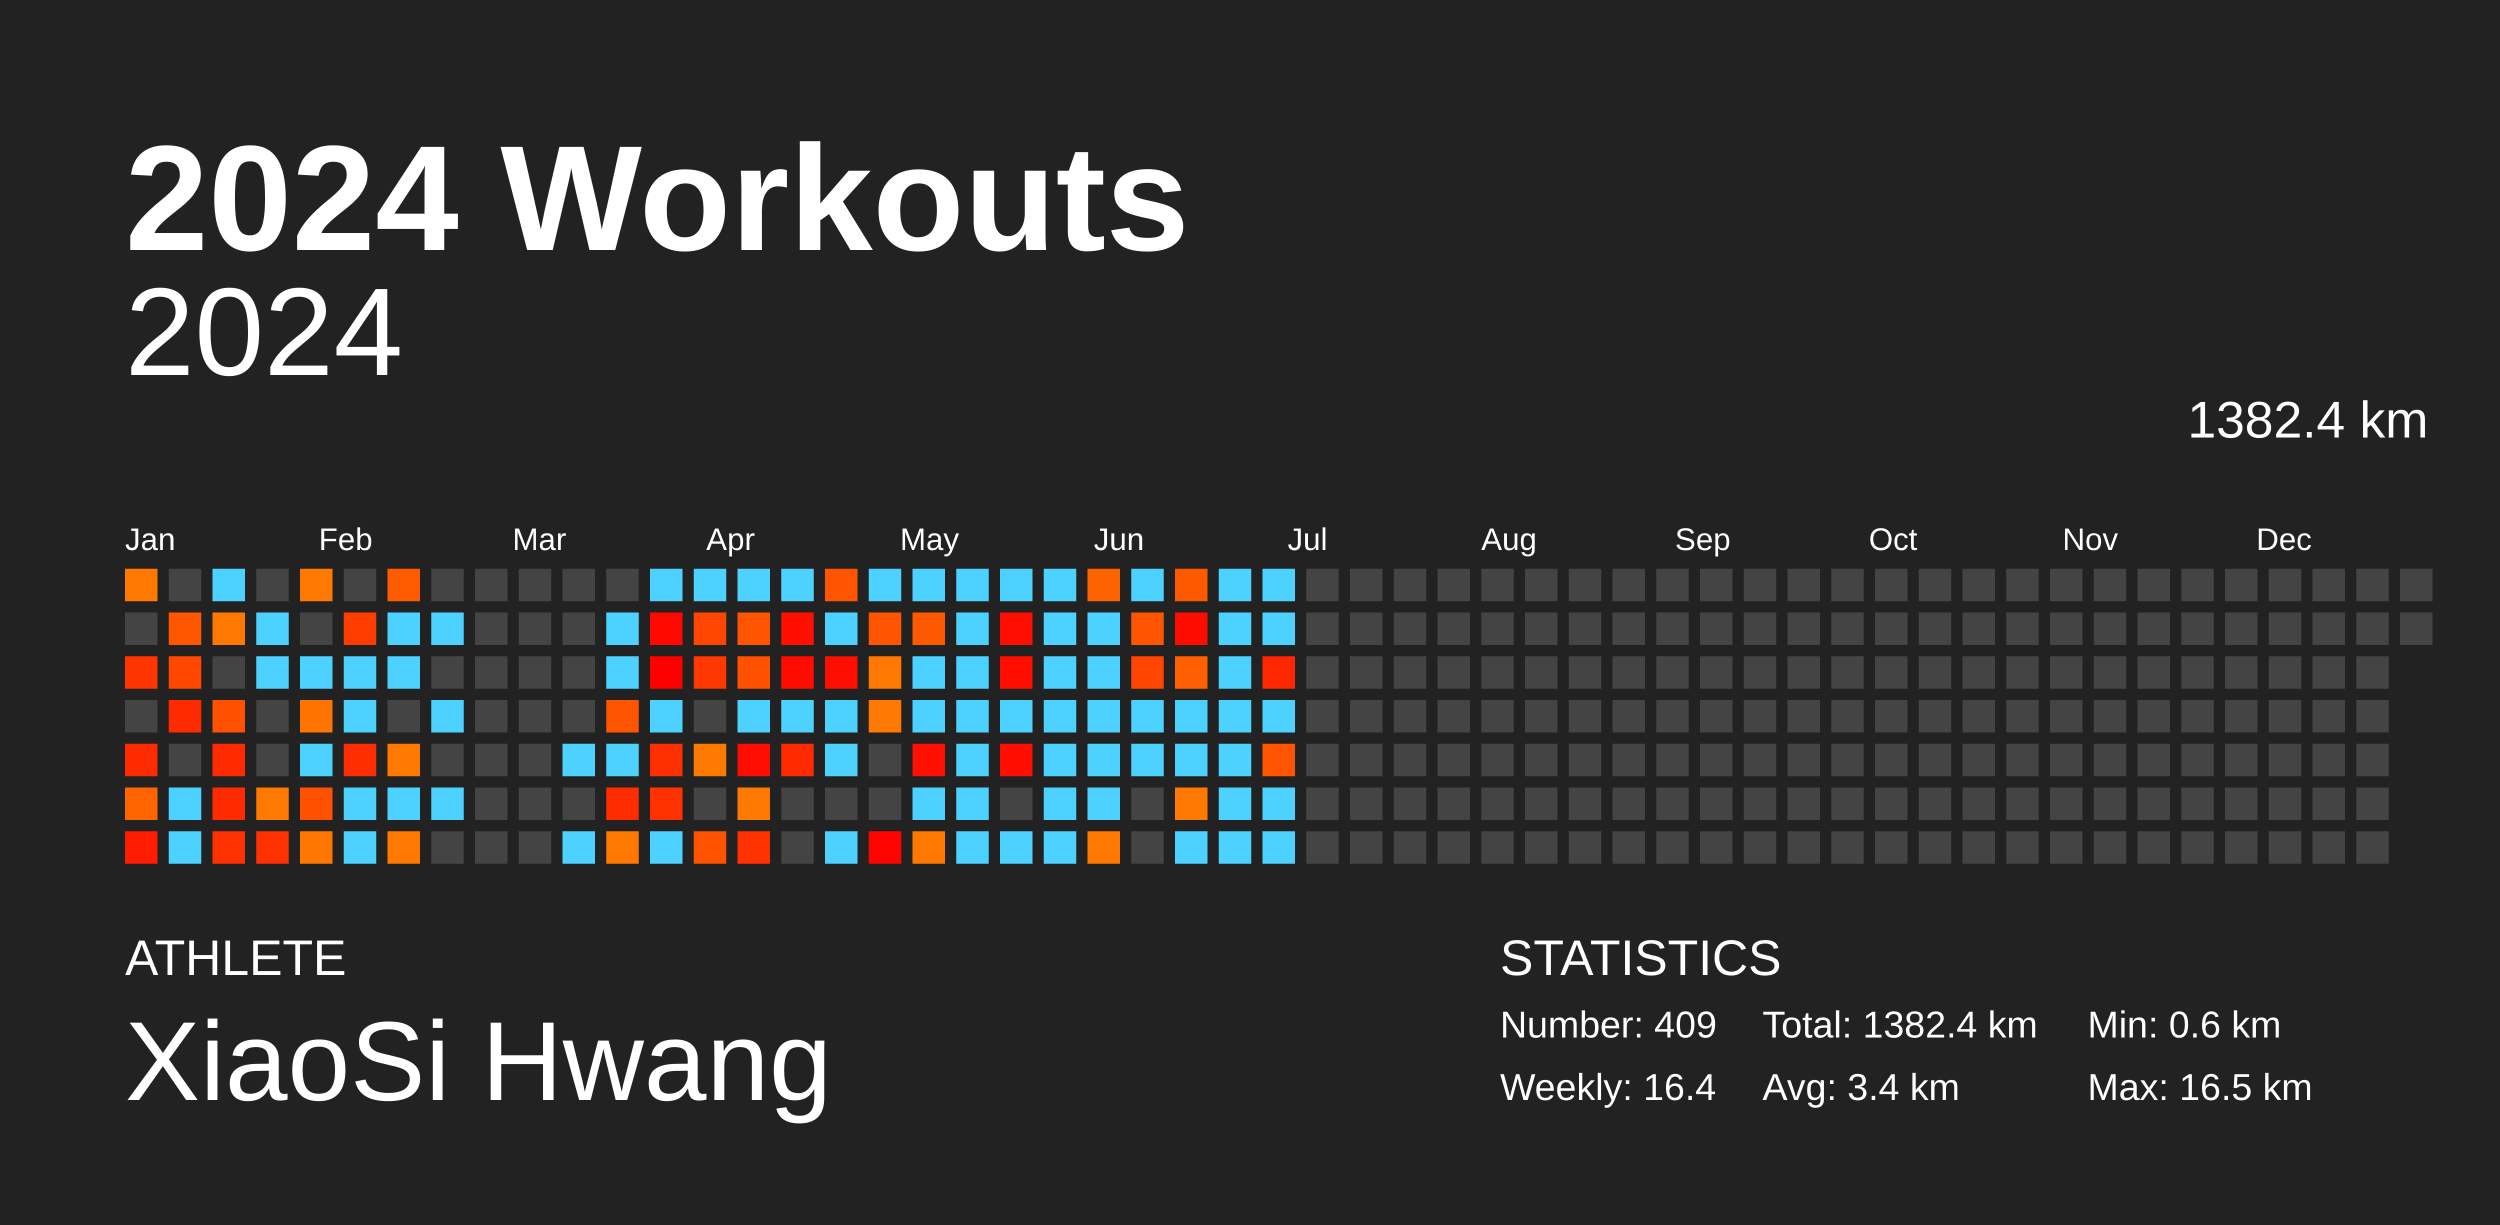
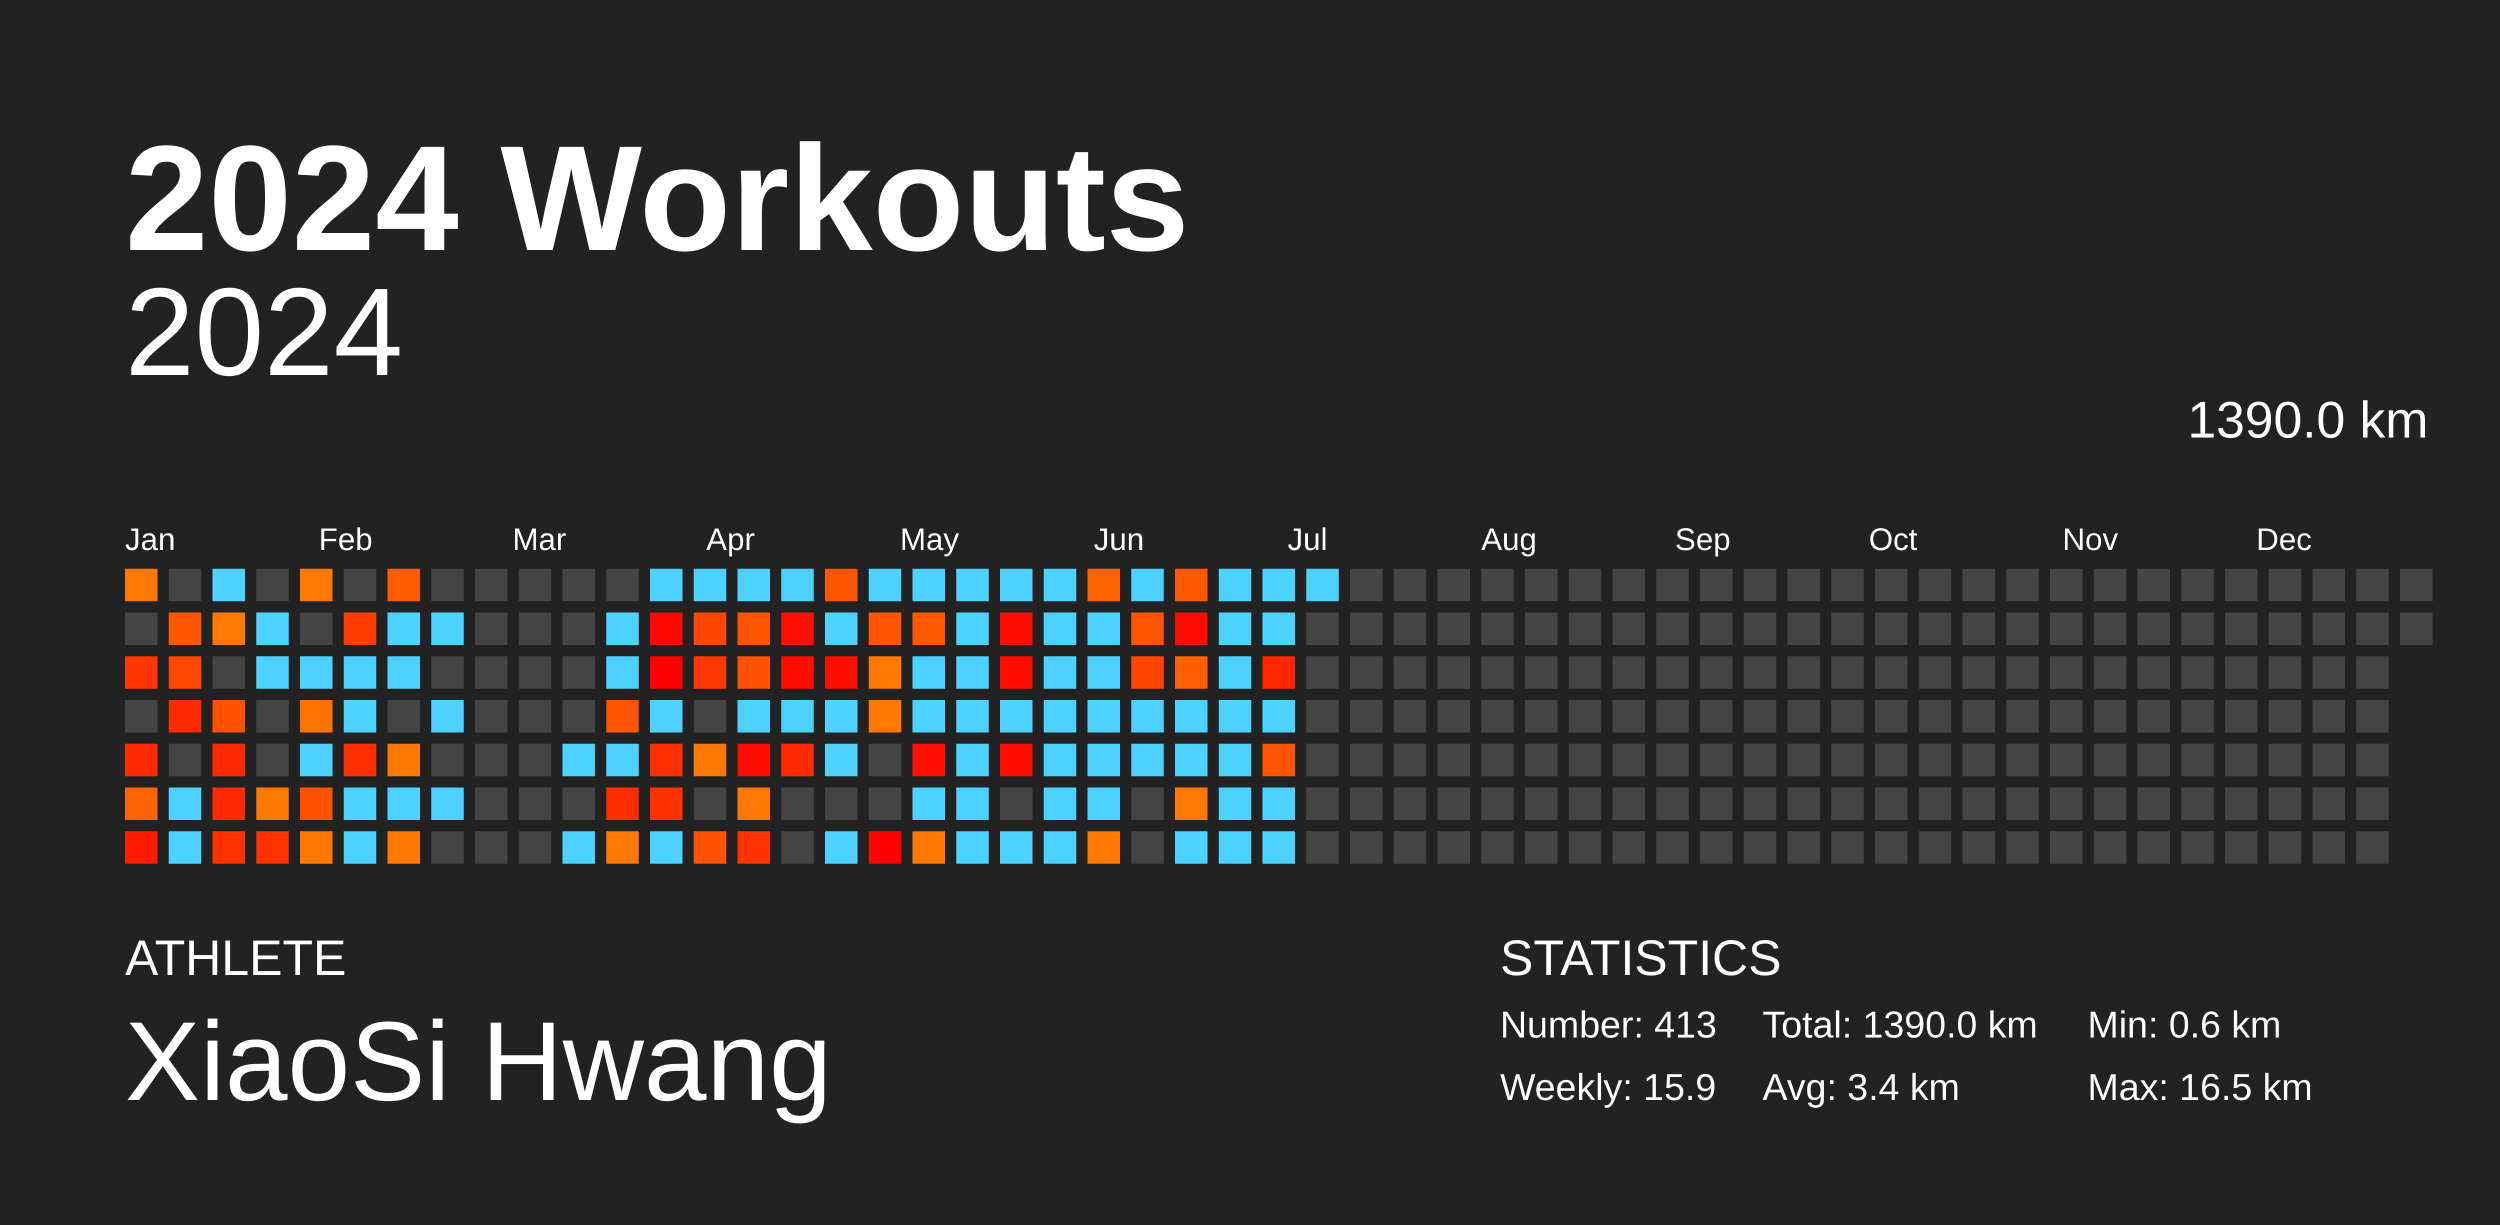
<svg xmlns="http://www.w3.org/2000/svg" baseProfile="full" height="98mm" version="1.1" viewBox="0,0,200,98" width="200mm">
  <defs />
  <rect fill="#222222" height="98" width="200" x="0" y="0" />
  <text fill="#FFFFFF" style="font-size:12px; font-family:Arial; font-weight:bold;" x="10" y="20">2024 Workouts</text>
  <text fill="#FFFFFF" style="font-size:4px; font-family:Arial" x="10" y="78">ATHLETE</text>
  <text fill="#FFFFFF" style="font-size:9px; font-family:Arial" x="10" y="88">XiaoSi Hwang</text>
  <text fill="#FFFFFF" style="font-size:4px; font-family:Arial" x="120" y="78">STATISTICS</text>
-   <text fill="#FFFFFF" style="font-size:3px; font-family:Arial" x="120" y="83">Number: 409</text>
-   <text fill="#FFFFFF" style="font-size:3px; font-family:Arial" x="120" y="88">Weekly: 16.4</text>
-   <text fill="#FFFFFF" style="font-size:3px; font-family:Arial" x="141" y="83">Total: 1382.4 km</text>
+   <text fill="#FFFFFF" style="font-size:3px; font-family:Arial" x="120" y="83">Number: 413</text>
+   <text fill="#FFFFFF" style="font-size:3px; font-family:Arial" x="120" y="88">Weekly: 15.9</text>
+   <text fill="#FFFFFF" style="font-size:3px; font-family:Arial" x="141" y="83">Total: 1390.0 km</text>
  <text fill="#FFFFFF" style="font-size:3px; font-family:Arial" x="141" y="88">Avg: 3.4 km</text>
  <text fill="#FFFFFF" style="font-size:3px; font-family:Arial" x="167" y="83">Min: 0.6 km</text>
  <text fill="#FFFFFF" style="font-size:3px; font-family:Arial" x="167" y="88">Max: 16.5 km</text>
  <text alignment-baseline="hanging" fill="#FFFFFF" style="font-size:10.0px; font-family:Arial;" x="10" y="30">2024</text>
-   <text alignment-baseline="hanging" fill="#FFFFFF" style="font-size:4.125px; font-family:Arial;" x="175" y="35">1382.4 km</text>
+   <text alignment-baseline="hanging" fill="#FFFFFF" style="font-size:4.125px; font-family:Arial;" x="175" y="35">1390.0 km</text>
  <text fill="#FFFFFF" style="font-size:2.5px; font-family:Arial" x="10.0" y="44">Jan</text>
  <text fill="#FFFFFF" style="font-size:2.5px; font-family:Arial" x="25.5" y="44">Feb</text>
  <text fill="#FFFFFF" style="font-size:2.5px; font-family:Arial" x="41.0" y="44">Mar</text>
  <text fill="#FFFFFF" style="font-size:2.5px; font-family:Arial" x="56.5" y="44">Apr</text>
  <text fill="#FFFFFF" style="font-size:2.5px; font-family:Arial" x="72.0" y="44">May</text>
  <text fill="#FFFFFF" style="font-size:2.5px; font-family:Arial" x="87.5" y="44">Jun</text>
  <text fill="#FFFFFF" style="font-size:2.5px; font-family:Arial" x="103.0" y="44">Jul</text>
  <text fill="#FFFFFF" style="font-size:2.5px; font-family:Arial" x="118.5" y="44">Aug</text>
  <text fill="#FFFFFF" style="font-size:2.5px; font-family:Arial" x="134.0" y="44">Sep</text>
  <text fill="#FFFFFF" style="font-size:2.5px; font-family:Arial" x="149.5" y="44">Oct</text>
  <text fill="#FFFFFF" style="font-size:2.5px; font-family:Arial" x="165.0" y="44">Nov</text>
  <text fill="#FFFFFF" style="font-size:2.5px; font-family:Arial" x="180.5" y="44">Dec</text>
  <rect fill="#ff7900" height="2.6" width="2.6" x="10.0" y="45.5" />
  <rect fill="#444444" height="2.6" width="2.6" x="10.0" y="49.0" />
  <rect fill="#ff3500" height="2.6" width="2.6" x="10.0" y="52.5" />
  <rect fill="#444444" height="2.6" width="2.6" x="10.0" y="56.0" />
  <rect fill="#ff2b00" height="2.6" width="2.6" x="10.0" y="59.5" />
  <rect fill="#ff6400" height="2.6" width="2.6" x="10.0" y="63.0" />
  <rect fill="#ff1c00" height="2.6" width="2.6" x="10.0" y="66.5" />
  <rect fill="#444444" height="2.6" width="2.6" x="13.5" y="45.5" />
  <rect fill="#ff5600" height="2.6" width="2.6" x="13.5" y="49.0" />
  <rect fill="#ff4700" height="2.6" width="2.6" x="13.5" y="52.5" />
  <rect fill="#ff2b00" height="2.6" width="2.6" x="13.5" y="56.0" />
  <rect fill="#444444" height="2.6" width="2.6" x="13.5" y="59.5" />
  <rect fill="#4dd2ff" height="2.6" width="2.6" x="13.5" y="63.0" />
  <rect fill="#4dd2ff" height="2.6" width="2.6" x="13.5" y="66.5" />
  <rect fill="#4dd2ff" height="2.6" width="2.6" x="17.0" y="45.5" />
  <rect fill="#ff7900" height="2.6" width="2.6" x="17.0" y="49.0" />
  <rect fill="#444444" height="2.6" width="2.6" x="17.0" y="52.5" />
  <rect fill="#ff5100" height="2.6" width="2.6" x="17.0" y="56.0" />
  <rect fill="#ff2b00" height="2.6" width="2.6" x="17.0" y="59.5" />
  <rect fill="#ff2a00" height="2.6" width="2.6" x="17.0" y="63.0" />
  <rect fill="#ff3100" height="2.6" width="2.6" x="17.0" y="66.5" />
  <rect fill="#444444" height="2.6" width="2.6" x="20.5" y="45.5" />
  <rect fill="#4dd2ff" height="2.6" width="2.6" x="20.5" y="49.0" />
  <rect fill="#4dd2ff" height="2.6" width="2.6" x="20.5" y="52.5" />
  <rect fill="#444444" height="2.6" width="2.6" x="20.5" y="56.0" />
  <rect fill="#444444" height="2.6" width="2.6" x="20.5" y="59.5" />
  <rect fill="#ff7800" height="2.6" width="2.6" x="20.5" y="63.0" />
  <rect fill="#ff3100" height="2.6" width="2.6" x="20.5" y="66.5" />
  <rect fill="#ff7900" height="2.6" width="2.6" x="24.0" y="45.5" />
  <rect fill="#444444" height="2.6" width="2.6" x="24.0" y="49.0" />
  <rect fill="#4dd2ff" height="2.6" width="2.6" x="24.0" y="52.5" />
  <rect fill="#ff7300" height="2.6" width="2.6" x="24.0" y="56.0" />
  <rect fill="#4dd2ff" height="2.6" width="2.6" x="24.0" y="59.5" />
  <rect fill="#ff5100" height="2.6" width="2.6" x="24.0" y="63.0" />
  <rect fill="#ff7700" height="2.6" width="2.6" x="24.0" y="66.5" />
  <rect fill="#444444" height="2.6" width="2.6" x="27.5" y="45.5" />
  <rect fill="#ff3c00" height="2.6" width="2.6" x="27.5" y="49.0" />
  <rect fill="#4dd2ff" height="2.6" width="2.6" x="27.5" y="52.5" />
  <rect fill="#4dd2ff" height="2.6" width="2.6" x="27.5" y="56.0" />
  <rect fill="#ff2e00" height="2.6" width="2.6" x="27.5" y="59.5" />
  <rect fill="#4dd2ff" height="2.6" width="2.6" x="27.5" y="63.0" />
  <rect fill="#4dd2ff" height="2.6" width="2.6" x="27.5" y="66.5" />
  <rect fill="#ff5c00" height="2.6" width="2.6" x="31.0" y="45.5" />
  <rect fill="#4dd2ff" height="2.6" width="2.6" x="31.0" y="49.0" />
  <rect fill="#4dd2ff" height="2.6" width="2.6" x="31.0" y="52.5" />
  <rect fill="#444444" height="2.6" width="2.6" x="31.0" y="56.0" />
  <rect fill="#ff7900" height="2.6" width="2.6" x="31.0" y="59.5" />
  <rect fill="#4dd2ff" height="2.6" width="2.6" x="31.0" y="63.0" />
  <rect fill="#ff7900" height="2.6" width="2.6" x="31.0" y="66.5" />
  <rect fill="#444444" height="2.6" width="2.6" x="34.5" y="45.5" />
  <rect fill="#4dd2ff" height="2.6" width="2.6" x="34.5" y="49.0" />
  <rect fill="#444444" height="2.6" width="2.6" x="34.5" y="52.5" />
  <rect fill="#4dd2ff" height="2.6" width="2.6" x="34.5" y="56.0" />
  <rect fill="#444444" height="2.6" width="2.6" x="34.5" y="59.5" />
  <rect fill="#4dd2ff" height="2.6" width="2.6" x="34.5" y="63.0" />
  <rect fill="#444444" height="2.6" width="2.6" x="34.5" y="66.5" />
  <rect fill="#444444" height="2.6" width="2.6" x="38.0" y="45.5" />
  <rect fill="#444444" height="2.6" width="2.6" x="38.0" y="49.0" />
  <rect fill="#444444" height="2.6" width="2.6" x="38.0" y="52.5" />
  <rect fill="#444444" height="2.6" width="2.6" x="38.0" y="56.0" />
  <rect fill="#444444" height="2.6" width="2.6" x="38.0" y="59.5" />
  <rect fill="#444444" height="2.6" width="2.6" x="38.0" y="63.0" />
  <rect fill="#444444" height="2.6" width="2.6" x="38.0" y="66.5" />
  <rect fill="#444444" height="2.6" width="2.6" x="41.5" y="45.5" />
  <rect fill="#444444" height="2.6" width="2.6" x="41.5" y="49.0" />
  <rect fill="#444444" height="2.6" width="2.6" x="41.5" y="52.5" />
  <rect fill="#444444" height="2.6" width="2.6" x="41.5" y="56.0" />
  <rect fill="#444444" height="2.6" width="2.6" x="41.5" y="59.5" />
  <rect fill="#444444" height="2.6" width="2.6" x="41.5" y="63.0" />
  <rect fill="#444444" height="2.6" width="2.6" x="41.5" y="66.5" />
  <rect fill="#444444" height="2.6" width="2.6" x="45.0" y="45.5" />
  <rect fill="#444444" height="2.6" width="2.6" x="45.0" y="49.0" />
  <rect fill="#444444" height="2.6" width="2.6" x="45.0" y="52.5" />
  <rect fill="#444444" height="2.6" width="2.6" x="45.0" y="56.0" />
  <rect fill="#4dd2ff" height="2.6" width="2.6" x="45.0" y="59.5" />
  <rect fill="#444444" height="2.6" width="2.6" x="45.0" y="63.0" />
  <rect fill="#4dd2ff" height="2.6" width="2.6" x="45.0" y="66.5" />
  <rect fill="#444444" height="2.6" width="2.6" x="48.5" y="45.5" />
  <rect fill="#4dd2ff" height="2.6" width="2.6" x="48.5" y="49.0" />
  <rect fill="#4dd2ff" height="2.6" width="2.6" x="48.5" y="52.5" />
  <rect fill="#ff5400" height="2.6" width="2.6" x="48.5" y="56.0" />
  <rect fill="#4dd2ff" height="2.6" width="2.6" x="48.5" y="59.5" />
  <rect fill="#ff2c00" height="2.6" width="2.6" x="48.5" y="63.0" />
  <rect fill="#ff7900" height="2.6" width="2.6" x="48.5" y="66.5" />
  <rect fill="#4dd2ff" height="2.6" width="2.6" x="52.0" y="45.5" />
  <rect fill="#ff0800" height="2.6" width="2.6" x="52.0" y="49.0" />
  <rect fill="#ff0000" height="2.6" width="2.6" x="52.0" y="52.5" />
  <rect fill="#4dd2ff" height="2.6" width="2.6" x="52.0" y="56.0" />
  <rect fill="#ff3000" height="2.6" width="2.6" x="52.0" y="59.5" />
  <rect fill="#ff3200" height="2.6" width="2.6" x="52.0" y="63.0" />
  <rect fill="#4dd2ff" height="2.6" width="2.6" x="52.0" y="66.5" />
  <rect fill="#4dd2ff" height="2.6" width="2.6" x="55.5" y="45.5" />
  <rect fill="#ff4600" height="2.6" width="2.6" x="55.5" y="49.0" />
  <rect fill="#ff3700" height="2.6" width="2.6" x="55.5" y="52.5" />
  <rect fill="#444444" height="2.6" width="2.6" x="55.5" y="56.0" />
  <rect fill="#ff7900" height="2.6" width="2.6" x="55.5" y="59.5" />
  <rect fill="#444444" height="2.6" width="2.6" x="55.5" y="63.0" />
  <rect fill="#ff5300" height="2.6" width="2.6" x="55.5" y="66.5" />
  <rect fill="#4dd2ff" height="2.6" width="2.6" x="59.0" y="45.5" />
  <rect fill="#ff5400" height="2.6" width="2.6" x="59.0" y="49.0" />
  <rect fill="#ff5100" height="2.6" width="2.6" x="59.0" y="52.5" />
  <rect fill="#4dd2ff" height="2.6" width="2.6" x="59.0" y="56.0" />
  <rect fill="#ff0d00" height="2.6" width="2.6" x="59.0" y="59.5" />
  <rect fill="#ff7900" height="2.6" width="2.6" x="59.0" y="63.0" />
  <rect fill="#ff3200" height="2.6" width="2.6" x="59.0" y="66.5" />
  <rect fill="#4dd2ff" height="2.6" width="2.6" x="62.5" y="45.5" />
  <rect fill="#ff0f00" height="2.6" width="2.6" x="62.5" y="49.0" />
  <rect fill="#ff0c00" height="2.6" width="2.6" x="62.5" y="52.5" />
  <rect fill="#4dd2ff" height="2.6" width="2.6" x="62.5" y="56.0" />
  <rect fill="#ff2a00" height="2.6" width="2.6" x="62.5" y="59.5" />
  <rect fill="#444444" height="2.6" width="2.6" x="62.5" y="63.0" />
  <rect fill="#444444" height="2.6" width="2.6" x="62.5" y="66.5" />
  <rect fill="#ff5500" height="2.6" width="2.6" x="66.0" y="45.5" />
  <rect fill="#4dd2ff" height="2.6" width="2.6" x="66.0" y="49.0" />
  <rect fill="#ff0d00" height="2.6" width="2.6" x="66.0" y="52.5" />
  <rect fill="#4dd2ff" height="2.6" width="2.6" x="66.0" y="56.0" />
  <rect fill="#4dd2ff" height="2.6" width="2.6" x="66.0" y="59.5" />
  <rect fill="#444444" height="2.6" width="2.6" x="66.0" y="63.0" />
  <rect fill="#4dd2ff" height="2.6" width="2.6" x="66.0" y="66.5" />
  <rect fill="#4dd2ff" height="2.6" width="2.6" x="69.5" y="45.5" />
  <rect fill="#ff5400" height="2.6" width="2.6" x="69.5" y="49.0" />
  <rect fill="#ff7800" height="2.6" width="2.6" x="69.5" y="52.5" />
  <rect fill="#ff7900" height="2.6" width="2.6" x="69.5" y="56.0" />
  <rect fill="#444444" height="2.6" width="2.6" x="69.5" y="59.5" />
  <rect fill="#444444" height="2.6" width="2.6" x="69.5" y="63.0" />
  <rect fill="#ff0300" height="2.6" width="2.6" x="69.5" y="66.5" />
  <rect fill="#4dd2ff" height="2.6" width="2.6" x="73.0" y="45.5" />
  <rect fill="#ff5900" height="2.6" width="2.6" x="73.0" y="49.0" />
  <rect fill="#4dd2ff" height="2.6" width="2.6" x="73.0" y="52.5" />
  <rect fill="#4dd2ff" height="2.6" width="2.6" x="73.0" y="56.0" />
  <rect fill="#ff1000" height="2.6" width="2.6" x="73.0" y="59.5" />
  <rect fill="#4dd2ff" height="2.6" width="2.6" x="73.0" y="63.0" />
  <rect fill="#ff7900" height="2.6" width="2.6" x="73.0" y="66.5" />
  <rect fill="#4dd2ff" height="2.6" width="2.6" x="76.5" y="45.5" />
  <rect fill="#4dd2ff" height="2.6" width="2.6" x="76.5" y="49.0" />
  <rect fill="#4dd2ff" height="2.6" width="2.6" x="76.5" y="52.5" />
  <rect fill="#4dd2ff" height="2.6" width="2.6" x="76.5" y="56.0" />
  <rect fill="#4dd2ff" height="2.6" width="2.6" x="76.5" y="59.5" />
  <rect fill="#4dd2ff" height="2.6" width="2.6" x="76.5" y="63.0" />
  <rect fill="#4dd2ff" height="2.6" width="2.6" x="76.5" y="66.5" />
  <rect fill="#4dd2ff" height="2.6" width="2.6" x="80.0" y="45.5" />
  <rect fill="#ff0d00" height="2.6" width="2.6" x="80.0" y="49.0" />
  <rect fill="#ff0e00" height="2.6" width="2.6" x="80.0" y="52.5" />
  <rect fill="#4dd2ff" height="2.6" width="2.6" x="80.0" y="56.0" />
  <rect fill="#ff0e00" height="2.6" width="2.6" x="80.0" y="59.5" />
  <rect fill="#444444" height="2.6" width="2.6" x="80.0" y="63.0" />
  <rect fill="#4dd2ff" height="2.6" width="2.6" x="80.0" y="66.5" />
  <rect fill="#4dd2ff" height="2.6" width="2.6" x="83.5" y="45.5" />
  <rect fill="#4dd2ff" height="2.6" width="2.6" x="83.5" y="49.0" />
  <rect fill="#4dd2ff" height="2.6" width="2.6" x="83.5" y="52.5" />
  <rect fill="#4dd2ff" height="2.6" width="2.6" x="83.5" y="56.0" />
  <rect fill="#4dd2ff" height="2.6" width="2.6" x="83.5" y="59.5" />
  <rect fill="#4dd2ff" height="2.6" width="2.6" x="83.5" y="63.0" />
  <rect fill="#4dd2ff" height="2.6" width="2.6" x="83.5" y="66.5" />
  <rect fill="#ff6300" height="2.6" width="2.6" x="87.0" y="45.5" />
  <rect fill="#4dd2ff" height="2.6" width="2.6" x="87.0" y="49.0" />
  <rect fill="#4dd2ff" height="2.6" width="2.6" x="87.0" y="52.5" />
  <rect fill="#4dd2ff" height="2.6" width="2.6" x="87.0" y="56.0" />
  <rect fill="#4dd2ff" height="2.6" width="2.6" x="87.0" y="59.5" />
  <rect fill="#4dd2ff" height="2.6" width="2.6" x="87.0" y="63.0" />
  <rect fill="#ff7900" height="2.6" width="2.6" x="87.0" y="66.5" />
  <rect fill="#4dd2ff" height="2.6" width="2.6" x="90.5" y="45.5" />
  <rect fill="#ff5500" height="2.6" width="2.6" x="90.5" y="49.0" />
  <rect fill="#ff4500" height="2.6" width="2.6" x="90.5" y="52.5" />
  <rect fill="#4dd2ff" height="2.6" width="2.6" x="90.5" y="56.0" />
  <rect fill="#4dd2ff" height="2.6" width="2.6" x="90.5" y="59.5" />
  <rect fill="#444444" height="2.6" width="2.6" x="90.5" y="63.0" />
  <rect fill="#444444" height="2.6" width="2.6" x="90.5" y="66.5" />
  <rect fill="#ff5900" height="2.6" width="2.6" x="94.0" y="45.5" />
  <rect fill="#ff0c00" height="2.6" width="2.6" x="94.0" y="49.0" />
  <rect fill="#ff5f00" height="2.6" width="2.6" x="94.0" y="52.5" />
  <rect fill="#4dd2ff" height="2.6" width="2.6" x="94.0" y="56.0" />
  <rect fill="#4dd2ff" height="2.6" width="2.6" x="94.0" y="59.5" />
  <rect fill="#ff7900" height="2.6" width="2.6" x="94.0" y="63.0" />
  <rect fill="#4dd2ff" height="2.6" width="2.6" x="94.0" y="66.5" />
  <rect fill="#4dd2ff" height="2.6" width="2.6" x="97.5" y="45.5" />
  <rect fill="#4dd2ff" height="2.6" width="2.6" x="97.5" y="49.0" />
  <rect fill="#4dd2ff" height="2.6" width="2.6" x="97.5" y="52.5" />
  <rect fill="#4dd2ff" height="2.6" width="2.6" x="97.5" y="56.0" />
  <rect fill="#4dd2ff" height="2.6" width="2.6" x="97.5" y="59.5" />
  <rect fill="#4dd2ff" height="2.6" width="2.6" x="97.5" y="63.0" />
  <rect fill="#4dd2ff" height="2.6" width="2.6" x="97.5" y="66.5" />
  <rect fill="#4dd2ff" height="2.6" width="2.6" x="101.0" y="45.5" />
  <rect fill="#4dd2ff" height="2.6" width="2.6" x="101.0" y="49.0" />
  <rect fill="#ff2700" height="2.6" width="2.6" x="101.0" y="52.5" />
  <rect fill="#4dd2ff" height="2.6" width="2.6" x="101.0" y="56.0" />
  <rect fill="#ff5400" height="2.6" width="2.6" x="101.0" y="59.5" />
  <rect fill="#4dd2ff" height="2.6" width="2.6" x="101.0" y="63.0" />
  <rect fill="#4dd2ff" height="2.6" width="2.6" x="101.0" y="66.5" />
-   <rect fill="#444444" height="2.6" width="2.6" x="104.5" y="45.5" />
+   <rect fill="#4dd2ff" height="2.6" width="2.6" x="104.5" y="45.5" />
  <rect fill="#444444" height="2.6" width="2.6" x="104.5" y="49.0" />
  <rect fill="#444444" height="2.6" width="2.6" x="104.5" y="52.5" />
  <rect fill="#444444" height="2.6" width="2.6" x="104.5" y="56.0" />
  <rect fill="#444444" height="2.6" width="2.6" x="104.5" y="59.5" />
  <rect fill="#444444" height="2.6" width="2.6" x="104.5" y="63.0" />
  <rect fill="#444444" height="2.6" width="2.6" x="104.5" y="66.5" />
  <rect fill="#444444" height="2.6" width="2.6" x="108.0" y="45.5" />
  <rect fill="#444444" height="2.6" width="2.6" x="108.0" y="49.0" />
  <rect fill="#444444" height="2.6" width="2.6" x="108.0" y="52.5" />
  <rect fill="#444444" height="2.6" width="2.6" x="108.0" y="56.0" />
  <rect fill="#444444" height="2.6" width="2.6" x="108.0" y="59.5" />
  <rect fill="#444444" height="2.6" width="2.6" x="108.0" y="63.0" />
  <rect fill="#444444" height="2.6" width="2.6" x="108.0" y="66.5" />
  <rect fill="#444444" height="2.6" width="2.6" x="111.5" y="45.5" />
  <rect fill="#444444" height="2.6" width="2.6" x="111.5" y="49.0" />
  <rect fill="#444444" height="2.6" width="2.6" x="111.5" y="52.5" />
  <rect fill="#444444" height="2.6" width="2.6" x="111.5" y="56.0" />
  <rect fill="#444444" height="2.6" width="2.6" x="111.5" y="59.5" />
  <rect fill="#444444" height="2.6" width="2.6" x="111.5" y="63.0" />
  <rect fill="#444444" height="2.6" width="2.6" x="111.5" y="66.5" />
  <rect fill="#444444" height="2.6" width="2.6" x="115.0" y="45.5" />
  <rect fill="#444444" height="2.6" width="2.6" x="115.0" y="49.0" />
  <rect fill="#444444" height="2.6" width="2.6" x="115.0" y="52.5" />
  <rect fill="#444444" height="2.6" width="2.6" x="115.0" y="56.0" />
  <rect fill="#444444" height="2.6" width="2.6" x="115.0" y="59.5" />
  <rect fill="#444444" height="2.6" width="2.6" x="115.0" y="63.0" />
  <rect fill="#444444" height="2.6" width="2.6" x="115.0" y="66.5" />
  <rect fill="#444444" height="2.6" width="2.6" x="118.5" y="45.5" />
  <rect fill="#444444" height="2.6" width="2.6" x="118.5" y="49.0" />
  <rect fill="#444444" height="2.6" width="2.6" x="118.5" y="52.5" />
  <rect fill="#444444" height="2.6" width="2.6" x="118.5" y="56.0" />
  <rect fill="#444444" height="2.6" width="2.6" x="118.5" y="59.5" />
  <rect fill="#444444" height="2.6" width="2.6" x="118.5" y="63.0" />
  <rect fill="#444444" height="2.6" width="2.6" x="118.5" y="66.5" />
  <rect fill="#444444" height="2.6" width="2.6" x="122.0" y="45.5" />
  <rect fill="#444444" height="2.6" width="2.6" x="122.0" y="49.0" />
  <rect fill="#444444" height="2.6" width="2.6" x="122.0" y="52.5" />
  <rect fill="#444444" height="2.6" width="2.6" x="122.0" y="56.0" />
  <rect fill="#444444" height="2.6" width="2.6" x="122.0" y="59.5" />
  <rect fill="#444444" height="2.6" width="2.6" x="122.0" y="63.0" />
  <rect fill="#444444" height="2.6" width="2.6" x="122.0" y="66.5" />
  <rect fill="#444444" height="2.6" width="2.6" x="125.5" y="45.5" />
  <rect fill="#444444" height="2.6" width="2.6" x="125.5" y="49.0" />
  <rect fill="#444444" height="2.6" width="2.6" x="125.5" y="52.5" />
  <rect fill="#444444" height="2.6" width="2.6" x="125.5" y="56.0" />
  <rect fill="#444444" height="2.6" width="2.6" x="125.5" y="59.5" />
  <rect fill="#444444" height="2.6" width="2.6" x="125.5" y="63.0" />
  <rect fill="#444444" height="2.6" width="2.6" x="125.5" y="66.5" />
  <rect fill="#444444" height="2.6" width="2.6" x="129.0" y="45.5" />
  <rect fill="#444444" height="2.6" width="2.6" x="129.0" y="49.0" />
  <rect fill="#444444" height="2.6" width="2.6" x="129.0" y="52.5" />
  <rect fill="#444444" height="2.6" width="2.6" x="129.0" y="56.0" />
  <rect fill="#444444" height="2.6" width="2.6" x="129.0" y="59.5" />
  <rect fill="#444444" height="2.6" width="2.6" x="129.0" y="63.0" />
  <rect fill="#444444" height="2.6" width="2.6" x="129.0" y="66.5" />
  <rect fill="#444444" height="2.6" width="2.6" x="132.5" y="45.5" />
  <rect fill="#444444" height="2.6" width="2.6" x="132.5" y="49.0" />
  <rect fill="#444444" height="2.6" width="2.6" x="132.5" y="52.5" />
  <rect fill="#444444" height="2.6" width="2.6" x="132.5" y="56.0" />
  <rect fill="#444444" height="2.6" width="2.6" x="132.5" y="59.5" />
  <rect fill="#444444" height="2.6" width="2.6" x="132.5" y="63.0" />
  <rect fill="#444444" height="2.6" width="2.6" x="132.5" y="66.5" />
  <rect fill="#444444" height="2.6" width="2.6" x="136.0" y="45.5" />
  <rect fill="#444444" height="2.6" width="2.6" x="136.0" y="49.0" />
  <rect fill="#444444" height="2.6" width="2.6" x="136.0" y="52.5" />
  <rect fill="#444444" height="2.6" width="2.6" x="136.0" y="56.0" />
  <rect fill="#444444" height="2.6" width="2.6" x="136.0" y="59.5" />
  <rect fill="#444444" height="2.6" width="2.6" x="136.0" y="63.0" />
  <rect fill="#444444" height="2.6" width="2.6" x="136.0" y="66.5" />
  <rect fill="#444444" height="2.6" width="2.6" x="139.5" y="45.5" />
  <rect fill="#444444" height="2.6" width="2.6" x="139.5" y="49.0" />
  <rect fill="#444444" height="2.6" width="2.6" x="139.5" y="52.5" />
  <rect fill="#444444" height="2.6" width="2.6" x="139.5" y="56.0" />
  <rect fill="#444444" height="2.6" width="2.6" x="139.5" y="59.5" />
  <rect fill="#444444" height="2.6" width="2.6" x="139.5" y="63.0" />
  <rect fill="#444444" height="2.6" width="2.6" x="139.5" y="66.5" />
  <rect fill="#444444" height="2.6" width="2.6" x="143.0" y="45.5" />
  <rect fill="#444444" height="2.6" width="2.6" x="143.0" y="49.0" />
  <rect fill="#444444" height="2.6" width="2.6" x="143.0" y="52.5" />
  <rect fill="#444444" height="2.6" width="2.6" x="143.0" y="56.0" />
  <rect fill="#444444" height="2.6" width="2.6" x="143.0" y="59.5" />
  <rect fill="#444444" height="2.6" width="2.6" x="143.0" y="63.0" />
  <rect fill="#444444" height="2.6" width="2.6" x="143.0" y="66.5" />
  <rect fill="#444444" height="2.6" width="2.6" x="146.5" y="45.5" />
  <rect fill="#444444" height="2.6" width="2.6" x="146.5" y="49.0" />
  <rect fill="#444444" height="2.6" width="2.6" x="146.5" y="52.5" />
  <rect fill="#444444" height="2.6" width="2.6" x="146.5" y="56.0" />
  <rect fill="#444444" height="2.6" width="2.6" x="146.5" y="59.5" />
  <rect fill="#444444" height="2.6" width="2.6" x="146.5" y="63.0" />
  <rect fill="#444444" height="2.6" width="2.6" x="146.5" y="66.5" />
  <rect fill="#444444" height="2.6" width="2.6" x="150.0" y="45.5" />
  <rect fill="#444444" height="2.6" width="2.6" x="150.0" y="49.0" />
  <rect fill="#444444" height="2.6" width="2.6" x="150.0" y="52.5" />
  <rect fill="#444444" height="2.6" width="2.6" x="150.0" y="56.0" />
  <rect fill="#444444" height="2.6" width="2.6" x="150.0" y="59.5" />
  <rect fill="#444444" height="2.6" width="2.6" x="150.0" y="63.0" />
  <rect fill="#444444" height="2.6" width="2.6" x="150.0" y="66.5" />
  <rect fill="#444444" height="2.6" width="2.6" x="153.5" y="45.5" />
  <rect fill="#444444" height="2.6" width="2.6" x="153.5" y="49.0" />
  <rect fill="#444444" height="2.6" width="2.6" x="153.5" y="52.5" />
  <rect fill="#444444" height="2.6" width="2.6" x="153.5" y="56.0" />
  <rect fill="#444444" height="2.6" width="2.6" x="153.5" y="59.5" />
  <rect fill="#444444" height="2.6" width="2.6" x="153.5" y="63.0" />
  <rect fill="#444444" height="2.6" width="2.6" x="153.5" y="66.5" />
  <rect fill="#444444" height="2.6" width="2.6" x="157.0" y="45.5" />
  <rect fill="#444444" height="2.6" width="2.6" x="157.0" y="49.0" />
  <rect fill="#444444" height="2.6" width="2.6" x="157.0" y="52.5" />
  <rect fill="#444444" height="2.6" width="2.6" x="157.0" y="56.0" />
  <rect fill="#444444" height="2.6" width="2.6" x="157.0" y="59.5" />
  <rect fill="#444444" height="2.6" width="2.6" x="157.0" y="63.0" />
  <rect fill="#444444" height="2.6" width="2.6" x="157.0" y="66.5" />
  <rect fill="#444444" height="2.6" width="2.6" x="160.5" y="45.5" />
  <rect fill="#444444" height="2.6" width="2.6" x="160.5" y="49.0" />
  <rect fill="#444444" height="2.6" width="2.6" x="160.5" y="52.5" />
  <rect fill="#444444" height="2.6" width="2.6" x="160.5" y="56.0" />
  <rect fill="#444444" height="2.6" width="2.6" x="160.5" y="59.5" />
  <rect fill="#444444" height="2.6" width="2.6" x="160.5" y="63.0" />
  <rect fill="#444444" height="2.6" width="2.6" x="160.5" y="66.5" />
  <rect fill="#444444" height="2.6" width="2.6" x="164.0" y="45.5" />
  <rect fill="#444444" height="2.6" width="2.6" x="164.0" y="49.0" />
  <rect fill="#444444" height="2.6" width="2.6" x="164.0" y="52.5" />
  <rect fill="#444444" height="2.6" width="2.6" x="164.0" y="56.0" />
  <rect fill="#444444" height="2.6" width="2.6" x="164.0" y="59.5" />
  <rect fill="#444444" height="2.6" width="2.6" x="164.0" y="63.0" />
  <rect fill="#444444" height="2.6" width="2.6" x="164.0" y="66.5" />
  <rect fill="#444444" height="2.6" width="2.6" x="167.5" y="45.5" />
  <rect fill="#444444" height="2.6" width="2.6" x="167.5" y="49.0" />
  <rect fill="#444444" height="2.6" width="2.6" x="167.5" y="52.5" />
  <rect fill="#444444" height="2.6" width="2.6" x="167.5" y="56.0" />
  <rect fill="#444444" height="2.6" width="2.6" x="167.5" y="59.5" />
  <rect fill="#444444" height="2.6" width="2.6" x="167.5" y="63.0" />
  <rect fill="#444444" height="2.6" width="2.6" x="167.5" y="66.5" />
  <rect fill="#444444" height="2.6" width="2.6" x="171.0" y="45.5" />
  <rect fill="#444444" height="2.6" width="2.6" x="171.0" y="49.0" />
  <rect fill="#444444" height="2.6" width="2.6" x="171.0" y="52.5" />
  <rect fill="#444444" height="2.6" width="2.6" x="171.0" y="56.0" />
  <rect fill="#444444" height="2.6" width="2.6" x="171.0" y="59.5" />
  <rect fill="#444444" height="2.6" width="2.6" x="171.0" y="63.0" />
  <rect fill="#444444" height="2.6" width="2.6" x="171.0" y="66.5" />
  <rect fill="#444444" height="2.6" width="2.6" x="174.5" y="45.5" />
  <rect fill="#444444" height="2.6" width="2.6" x="174.5" y="49.0" />
  <rect fill="#444444" height="2.6" width="2.6" x="174.5" y="52.5" />
  <rect fill="#444444" height="2.6" width="2.6" x="174.5" y="56.0" />
  <rect fill="#444444" height="2.6" width="2.6" x="174.5" y="59.5" />
  <rect fill="#444444" height="2.6" width="2.6" x="174.5" y="63.0" />
  <rect fill="#444444" height="2.6" width="2.6" x="174.5" y="66.5" />
  <rect fill="#444444" height="2.6" width="2.6" x="178.0" y="45.5" />
  <rect fill="#444444" height="2.6" width="2.6" x="178.0" y="49.0" />
  <rect fill="#444444" height="2.6" width="2.6" x="178.0" y="52.5" />
  <rect fill="#444444" height="2.6" width="2.6" x="178.0" y="56.0" />
  <rect fill="#444444" height="2.6" width="2.6" x="178.0" y="59.5" />
  <rect fill="#444444" height="2.6" width="2.6" x="178.0" y="63.0" />
  <rect fill="#444444" height="2.6" width="2.6" x="178.0" y="66.5" />
  <rect fill="#444444" height="2.6" width="2.6" x="181.5" y="45.5" />
  <rect fill="#444444" height="2.6" width="2.6" x="181.5" y="49.0" />
  <rect fill="#444444" height="2.6" width="2.6" x="181.5" y="52.5" />
  <rect fill="#444444" height="2.6" width="2.6" x="181.5" y="56.0" />
  <rect fill="#444444" height="2.6" width="2.6" x="181.5" y="59.5" />
  <rect fill="#444444" height="2.6" width="2.6" x="181.5" y="63.0" />
  <rect fill="#444444" height="2.6" width="2.6" x="181.5" y="66.5" />
  <rect fill="#444444" height="2.6" width="2.6" x="185.0" y="45.5" />
  <rect fill="#444444" height="2.6" width="2.6" x="185.0" y="49.0" />
  <rect fill="#444444" height="2.6" width="2.6" x="185.0" y="52.5" />
  <rect fill="#444444" height="2.6" width="2.6" x="185.0" y="56.0" />
  <rect fill="#444444" height="2.6" width="2.6" x="185.0" y="59.5" />
  <rect fill="#444444" height="2.6" width="2.6" x="185.0" y="63.0" />
  <rect fill="#444444" height="2.6" width="2.6" x="185.0" y="66.5" />
  <rect fill="#444444" height="2.6" width="2.6" x="188.5" y="45.5" />
  <rect fill="#444444" height="2.6" width="2.6" x="188.5" y="49.0" />
  <rect fill="#444444" height="2.6" width="2.6" x="188.5" y="52.5" />
  <rect fill="#444444" height="2.6" width="2.6" x="188.5" y="56.0" />
  <rect fill="#444444" height="2.6" width="2.6" x="188.5" y="59.5" />
  <rect fill="#444444" height="2.6" width="2.6" x="188.5" y="63.0" />
  <rect fill="#444444" height="2.6" width="2.6" x="188.5" y="66.5" />
  <rect fill="#444444" height="2.6" width="2.6" x="192.0" y="45.5" />
  <rect fill="#444444" height="2.6" width="2.6" x="192.0" y="49.0" />
</svg>
